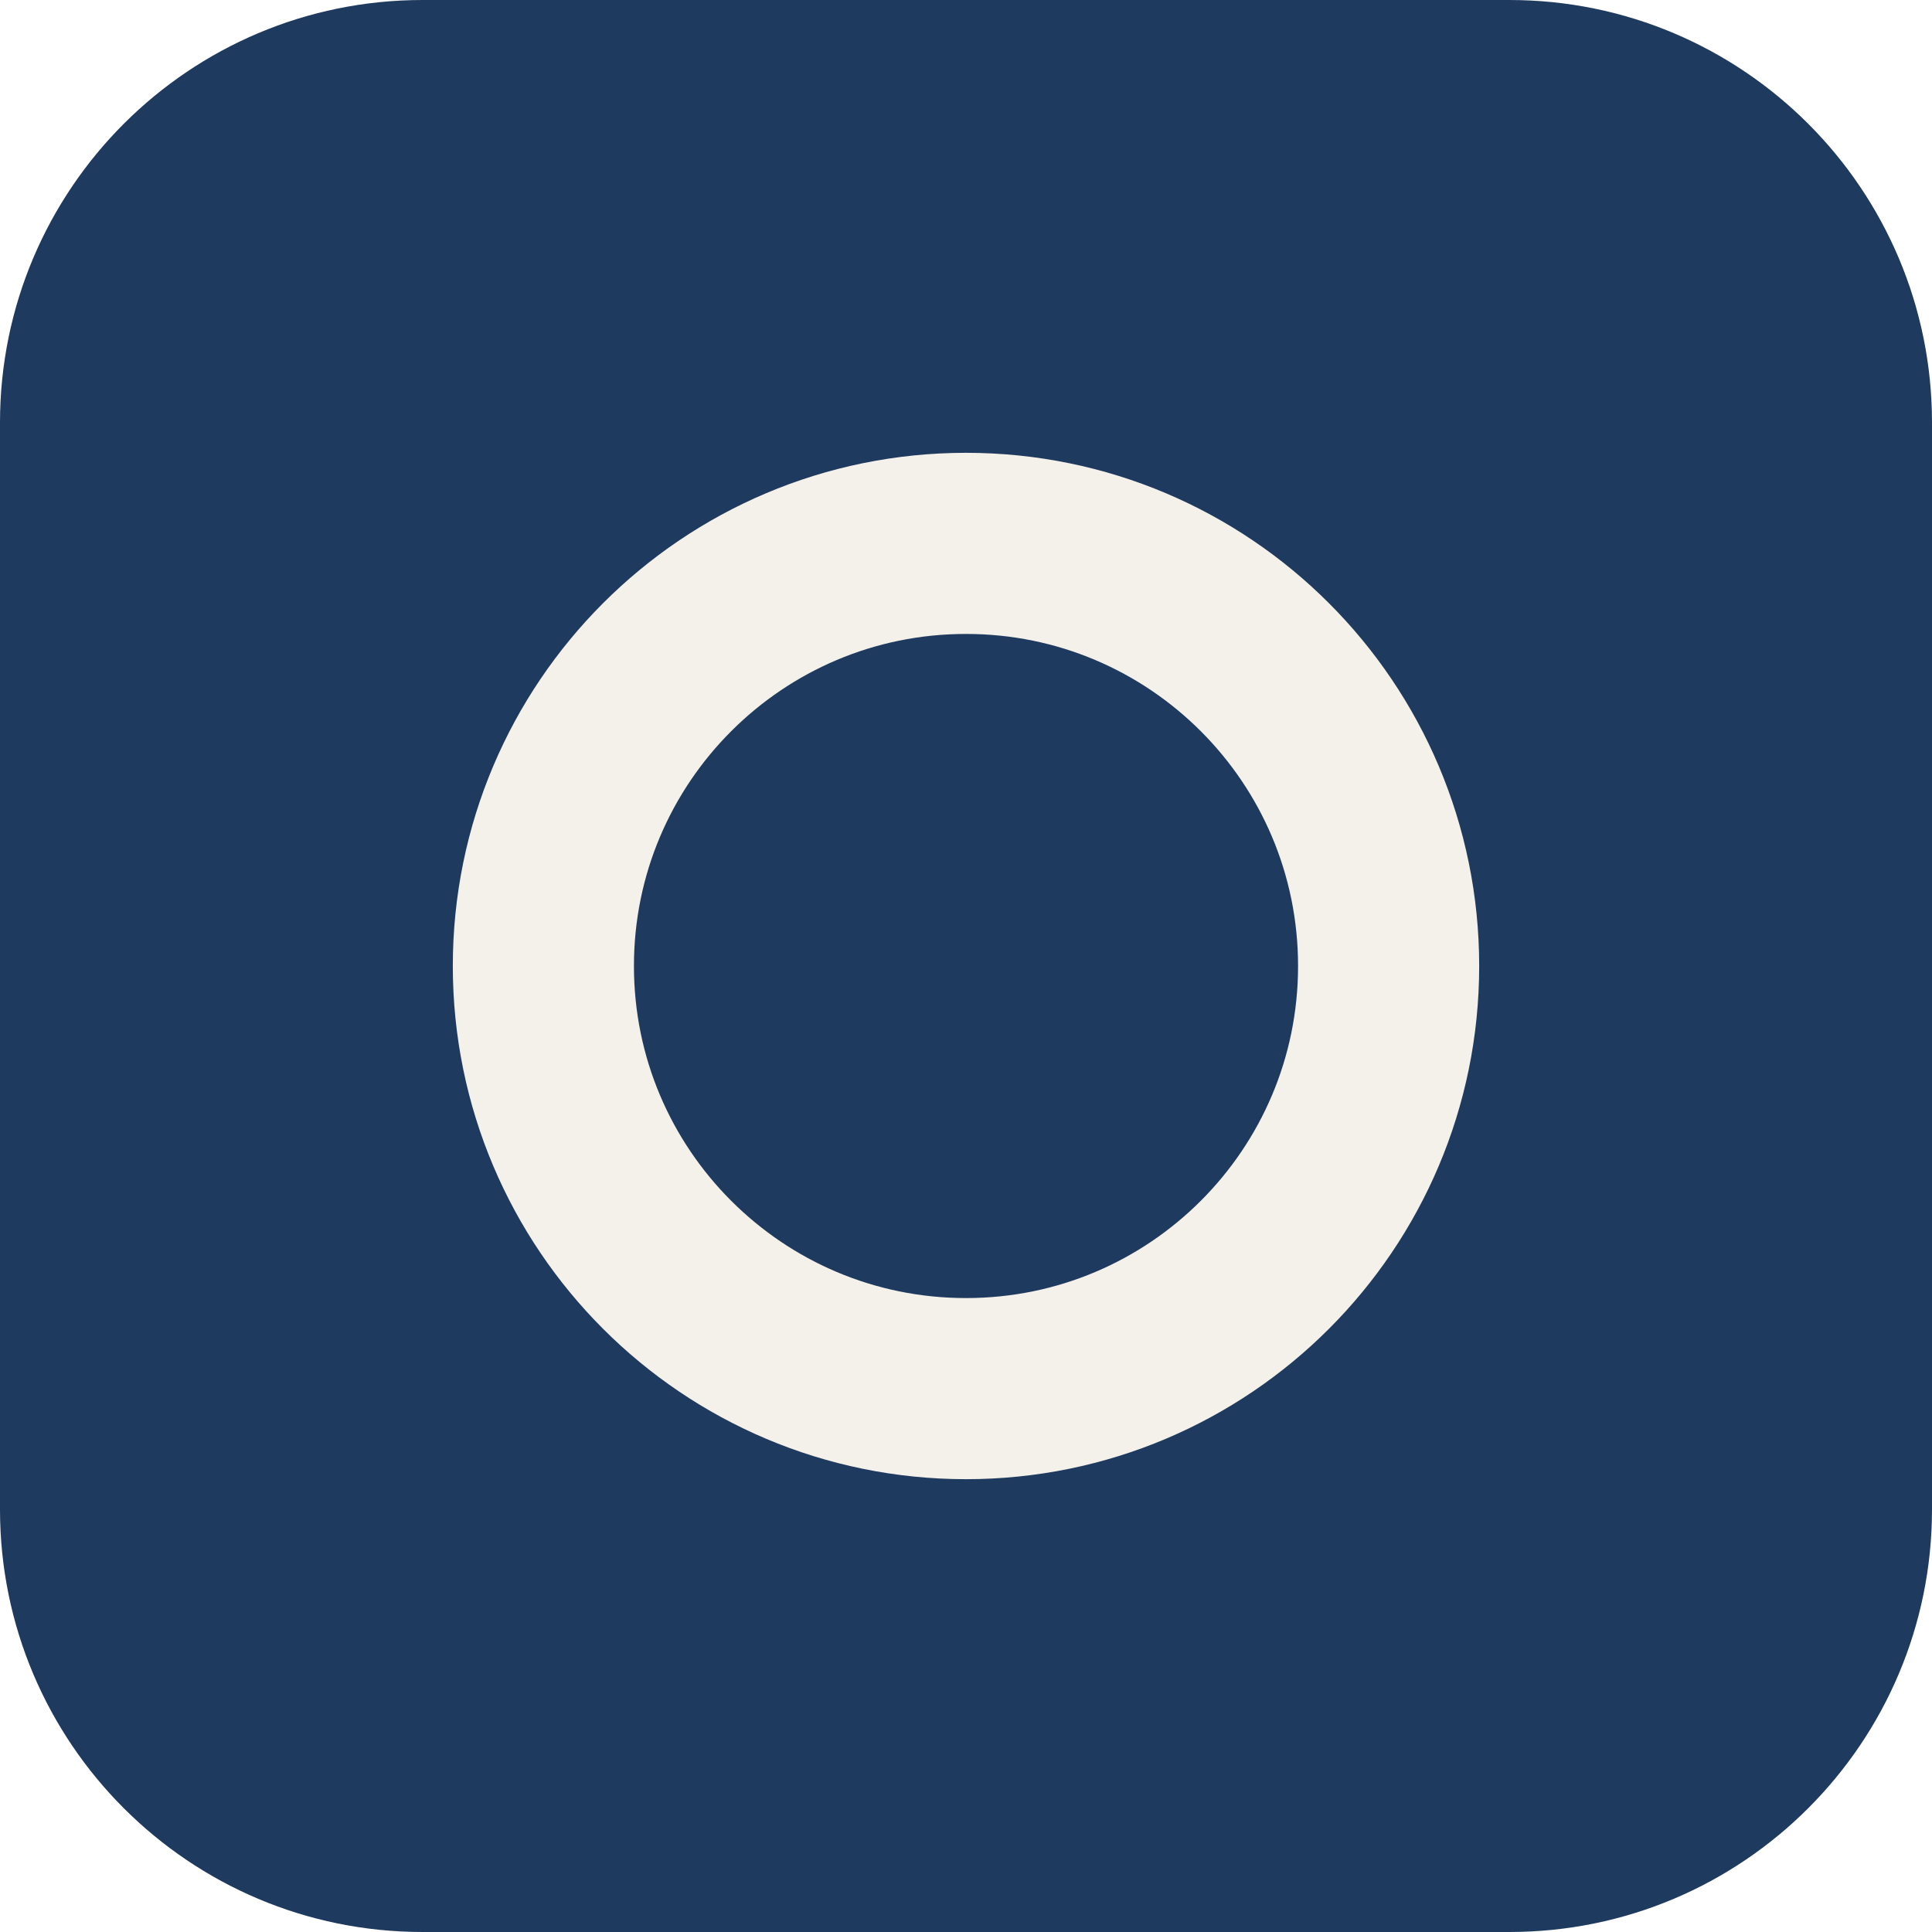
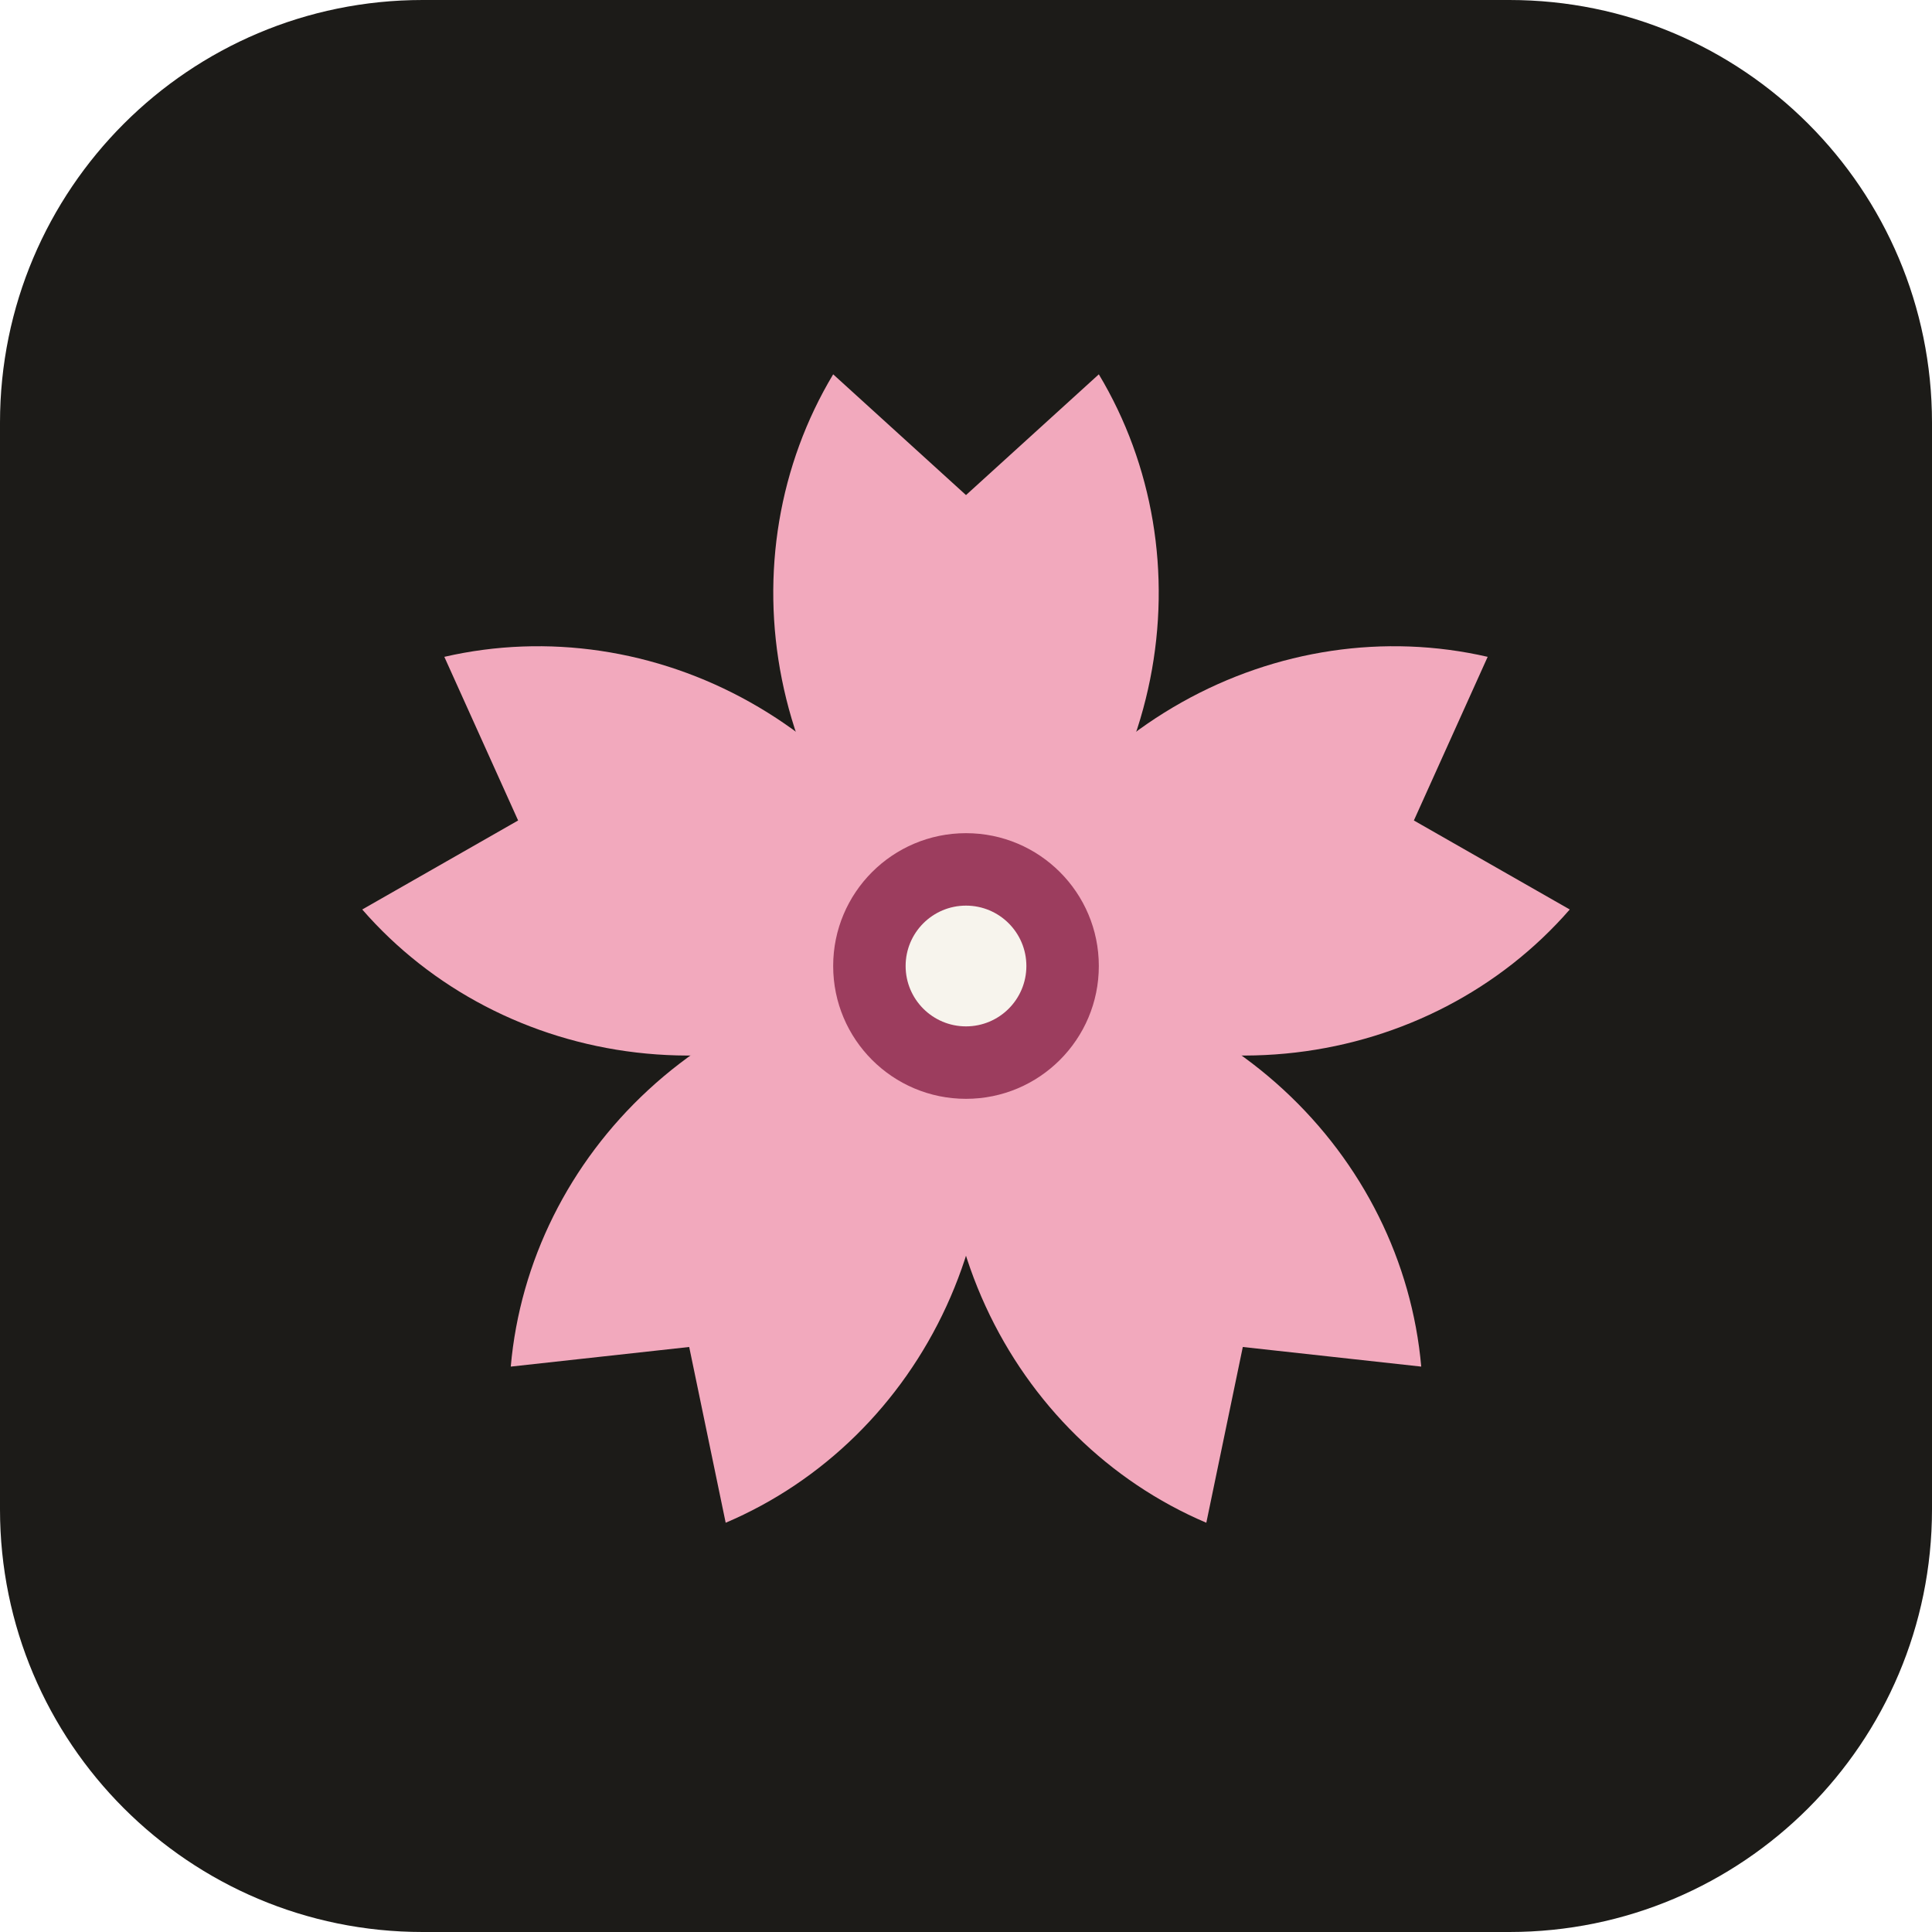
<svg xmlns="http://www.w3.org/2000/svg" viewBox="0 0 32 32">
-   <rect width="32" height="32" rx="7" fill="#1f3a5f" />
-   <circle cx="16" cy="16" r="7" fill="none" stroke="#f4f1ea" stroke-width="3" />
+   <rect width="32" height="32" rx="7" fill="#1c1b18" />
+   <g fill="#f2a9bd">
+     <path id="p" d="M16 16C12.6 13.4 12 9.2 13.8 6.2L16 8.2L18.2 6.2C20 9.2 19.4 13.4 16 16Z" />
+     <use href="#p" transform="rotate(72 16 16)" />
+     <use href="#p" transform="rotate(144 16 16)" />
+     <use href="#p" transform="rotate(216 16 16)" />
+     <use href="#p" transform="rotate(288 16 16)" />
+   </g>
+   <circle cx="16" cy="16" r="2.2" fill="#9c3d5e" />
+   <circle cx="16" cy="16" r="1" fill="#f7f4ed" />
</svg>
